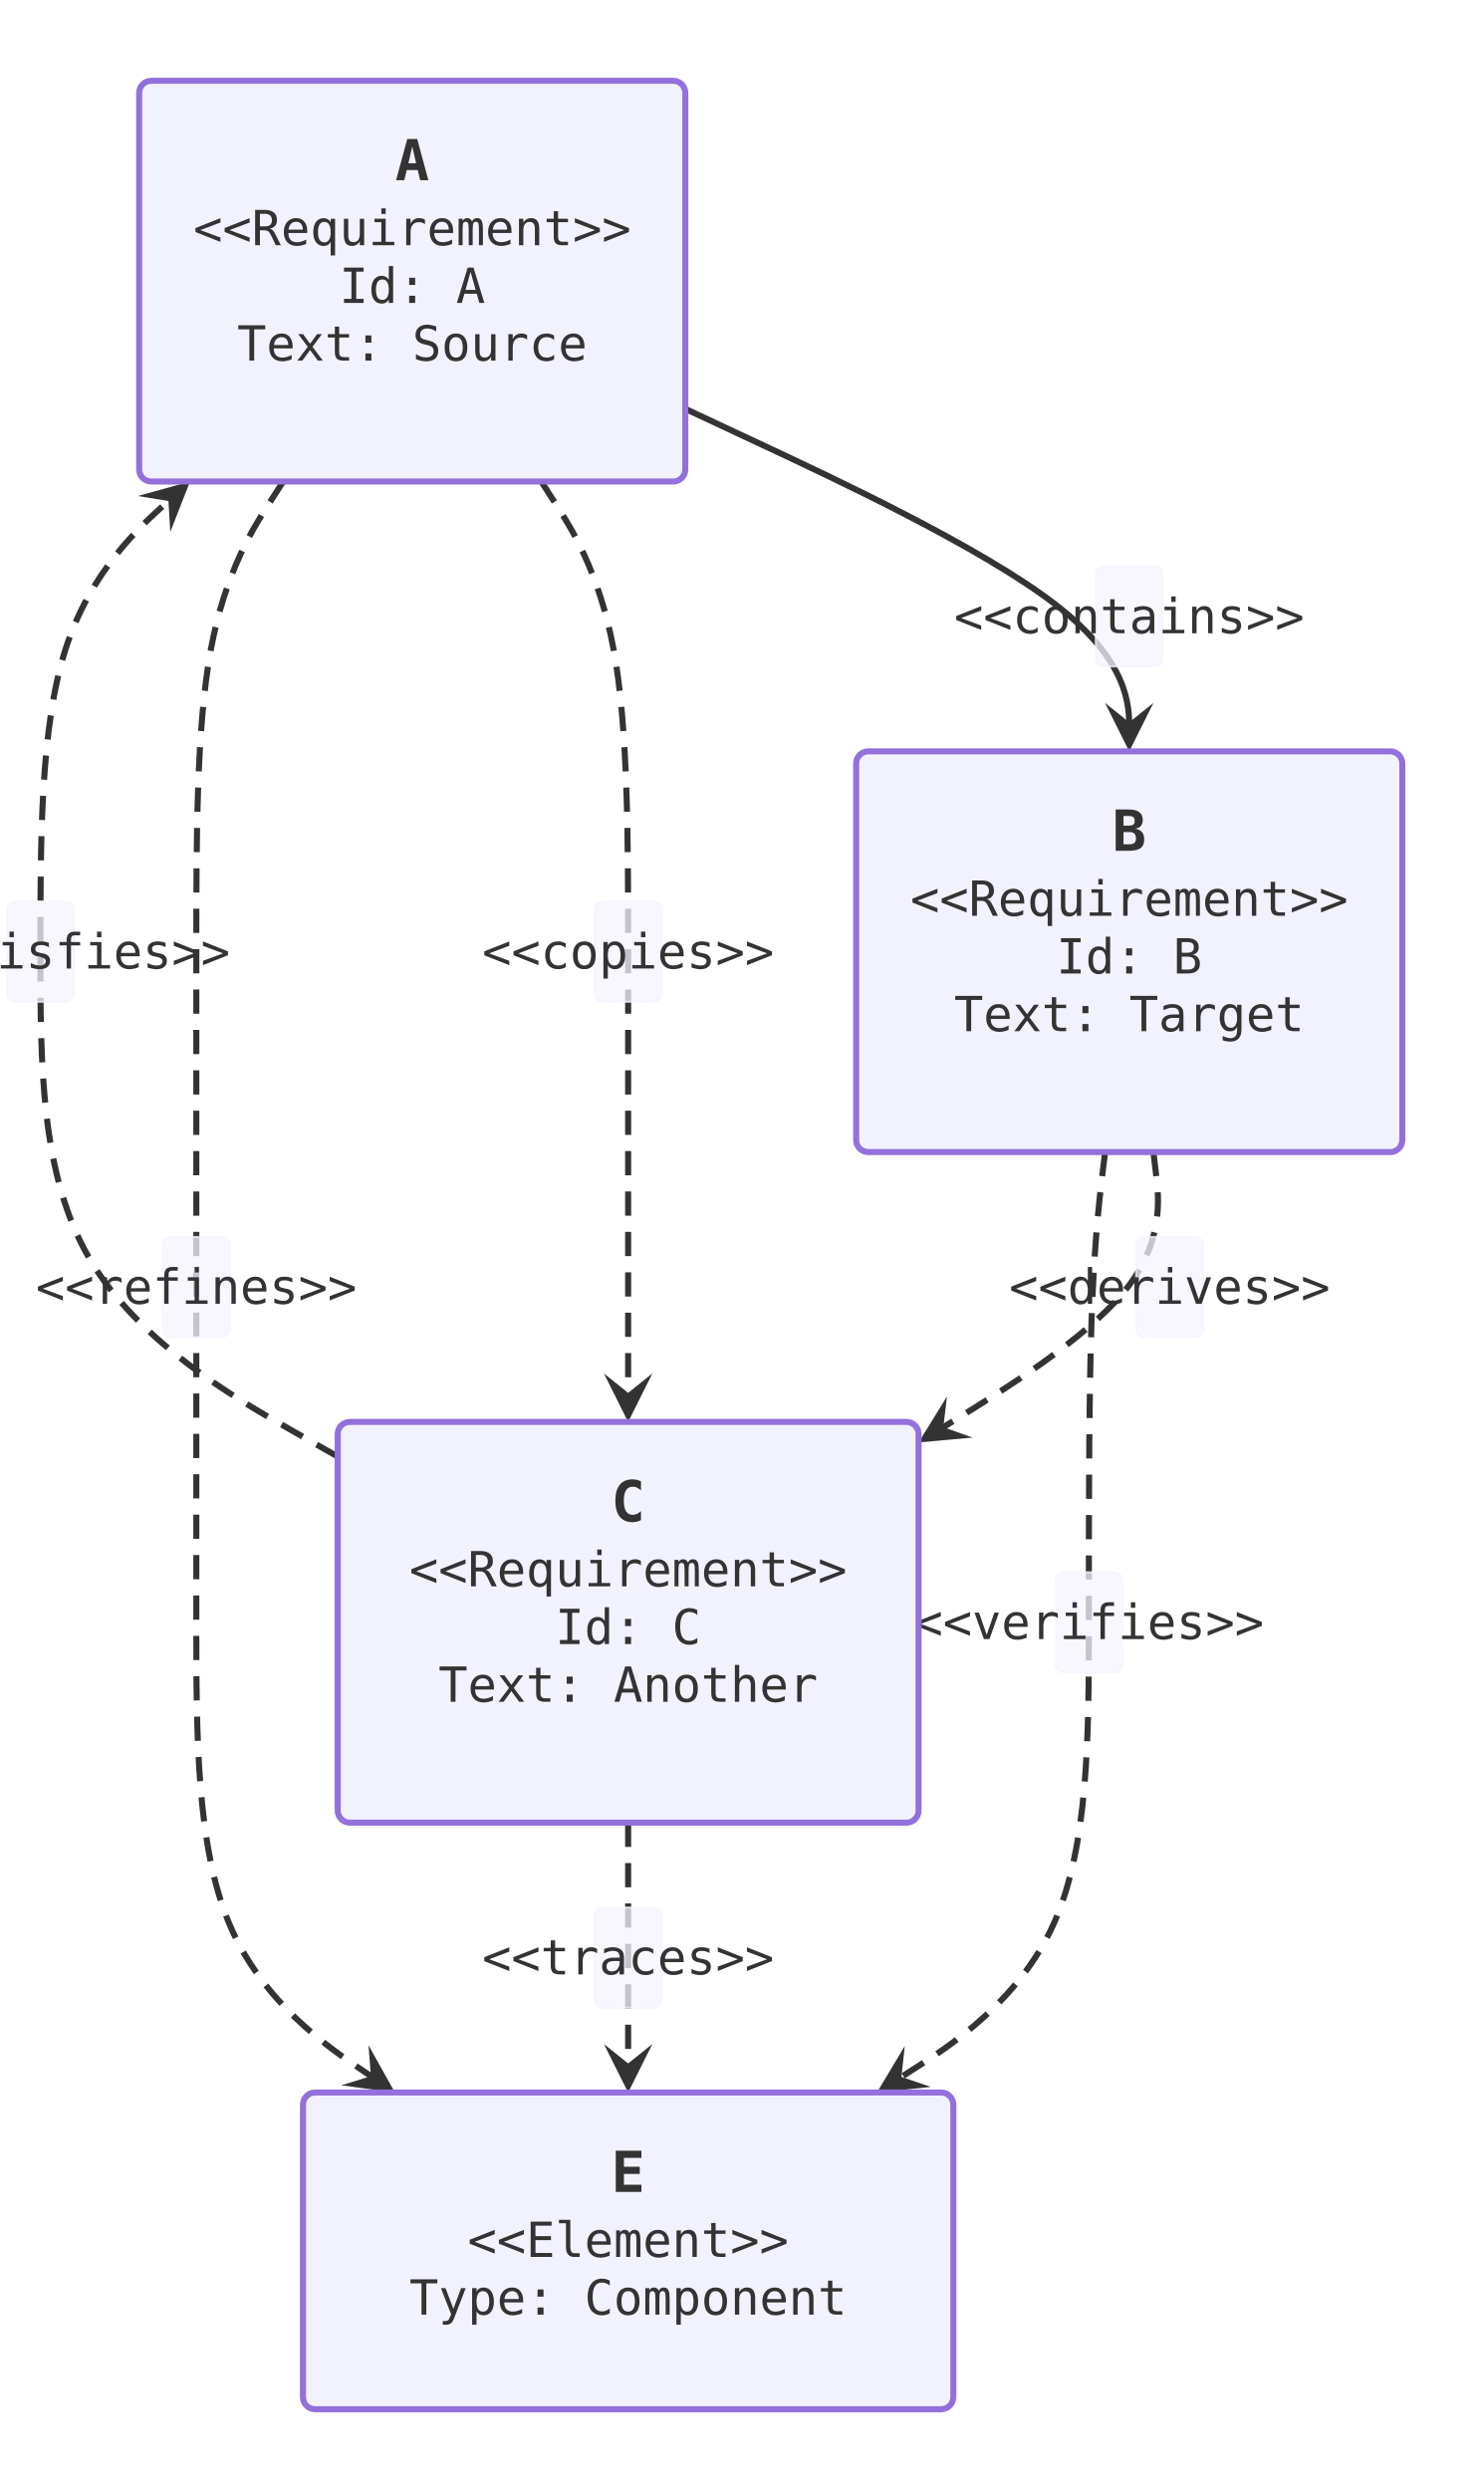
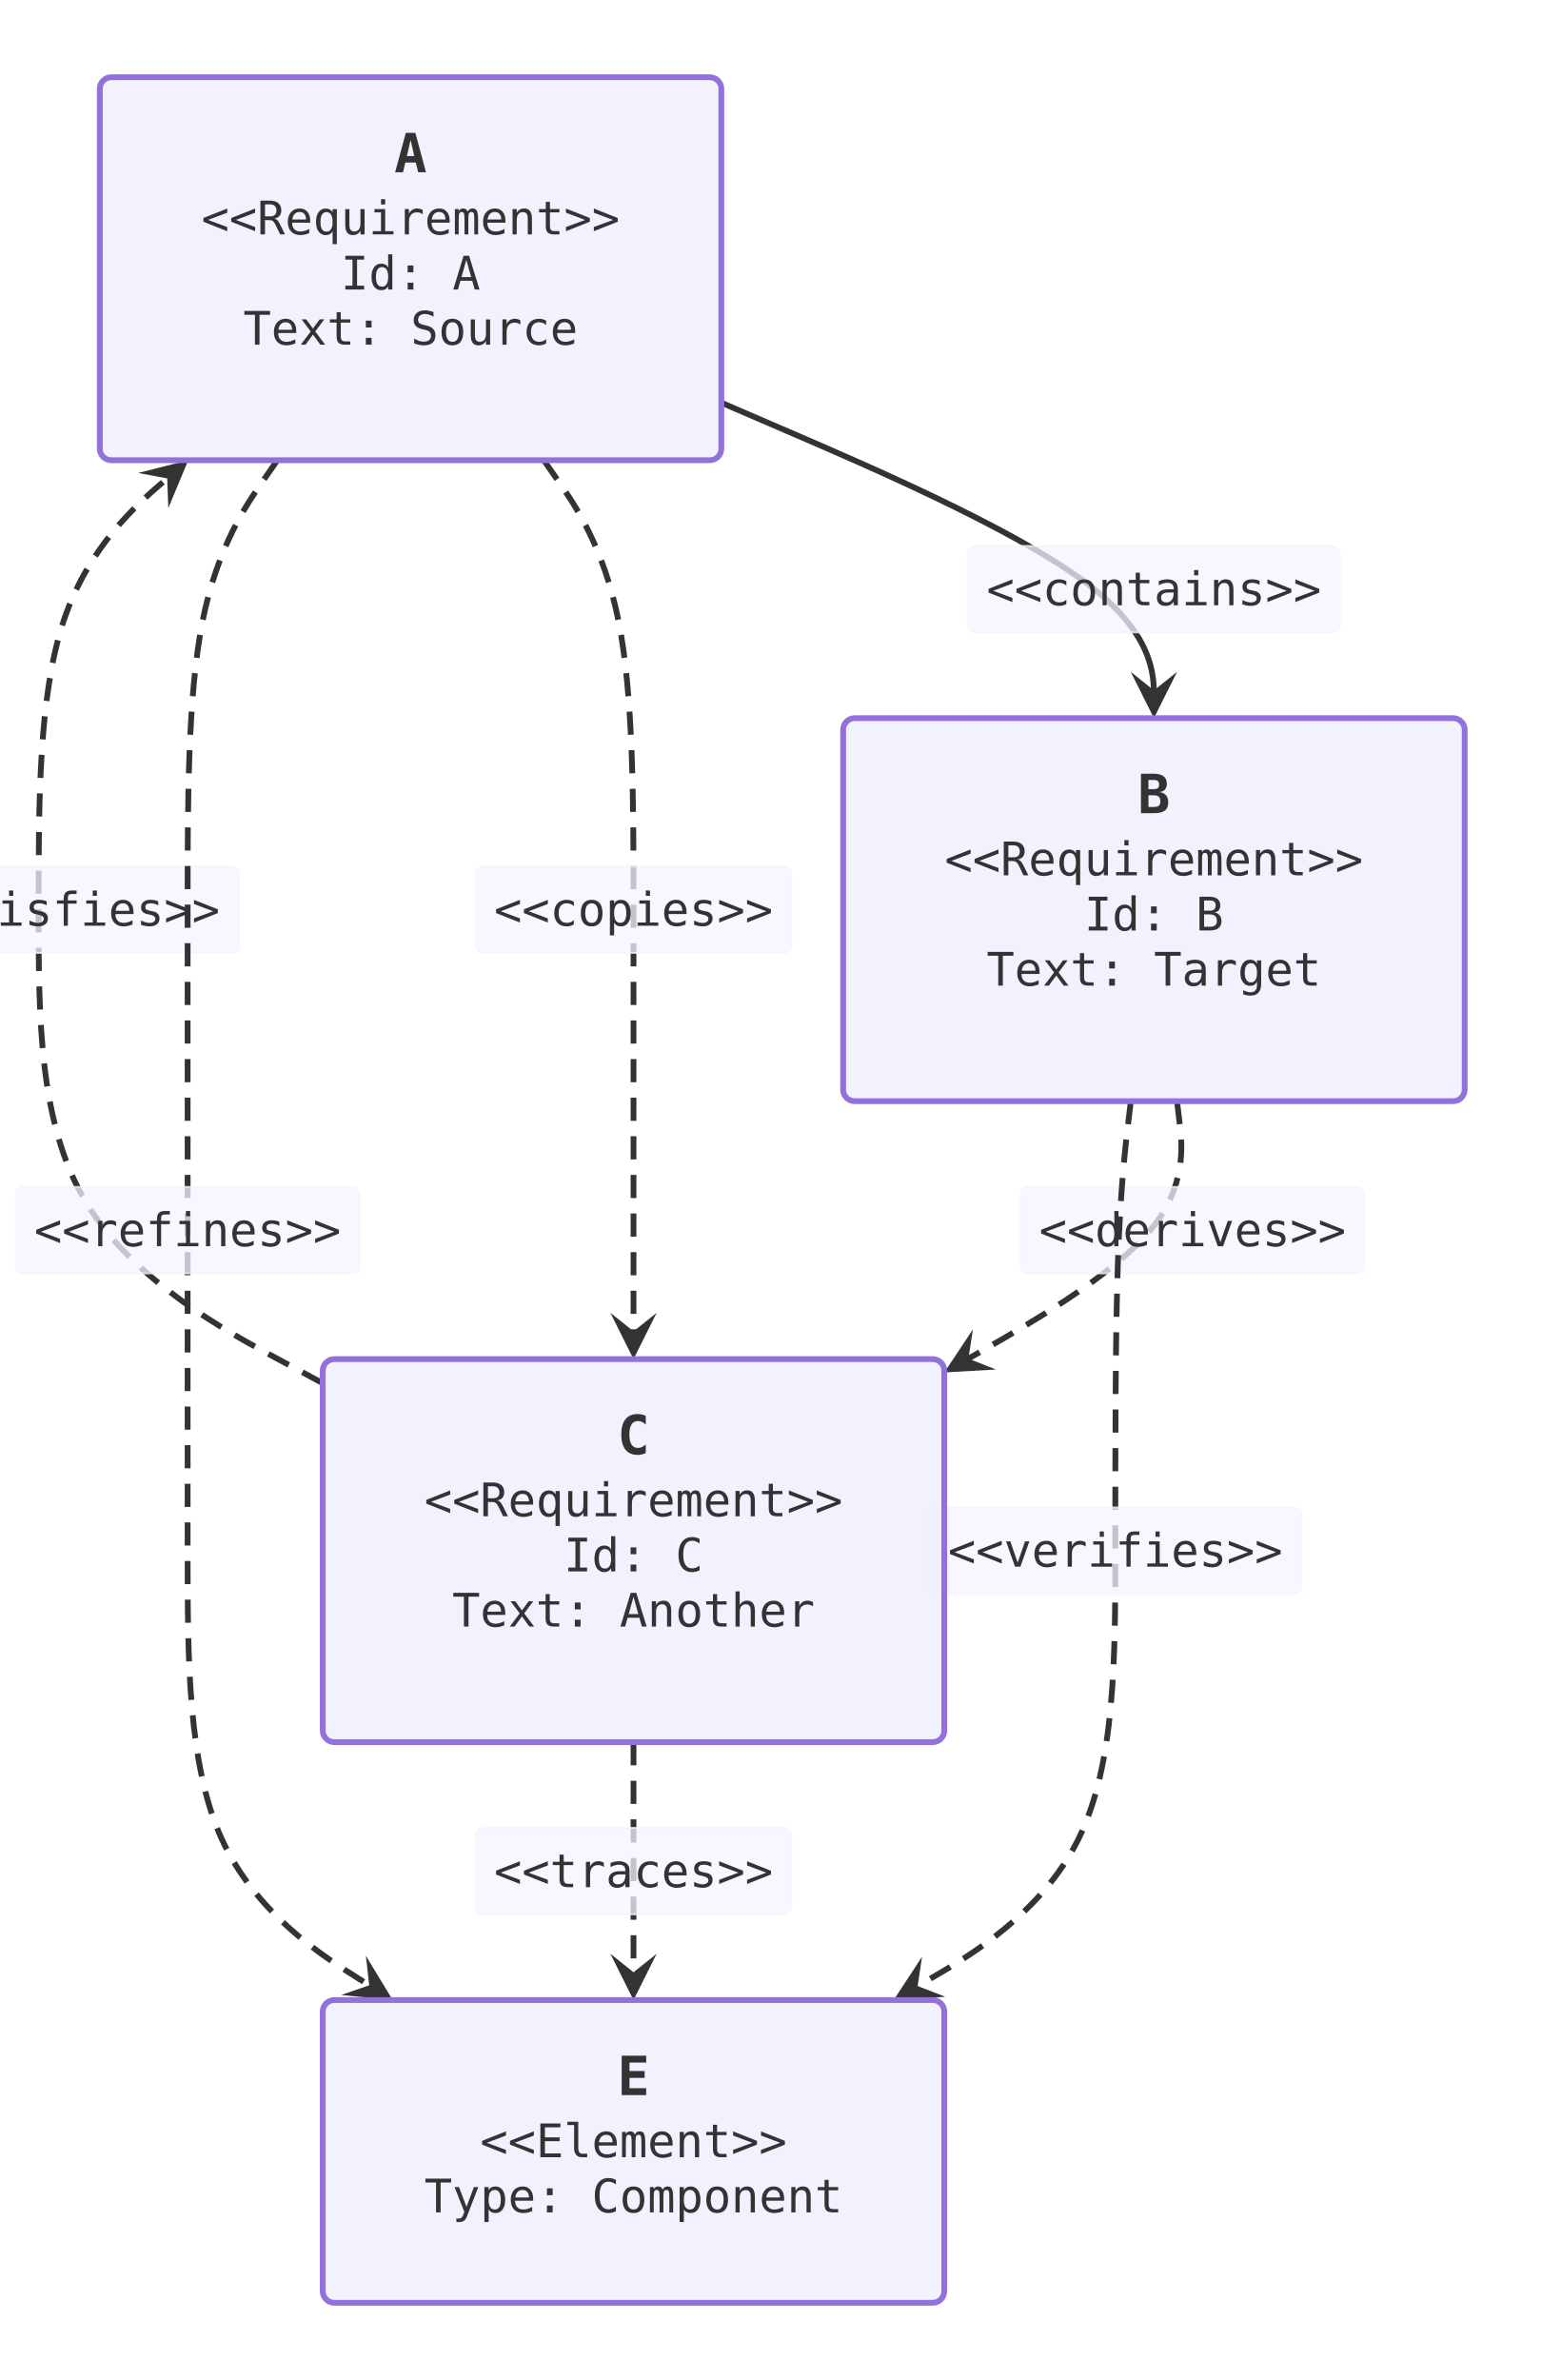
- <svg xmlns="http://www.w3.org/2000/svg" viewBox="0 0 367.15 616.4" width="367.15" height="616.4">
+ <svg xmlns="http://www.w3.org/2000/svg" viewBox="0 0 399.4 616.4" width="399.4" height="616.4">
  <defs>
    <marker id="arrow-point-333333" viewBox="0 0 10 10" refX="8" refY="5" markerWidth="8" markerHeight="8" orient="auto-start-reverse">
      <path d="M10 5 L0 10 L4 5 L0 0 Z" fill="#333333" />
    </marker>
  </defs>
  <g transform="translate(20, 20)">
-     <path d="M149.65 81.21 L167.97 89.78 C186.28 98.34 222.92 115.47 241.23 129.6 C259.55 143.73 259.55 154.87 259.55 160.43 L259.55 163.6" fill="none" stroke="#333333" stroke-width="1.5" marker-end="url(#arrow-point-333333)" />
-     <rect x="251.25" y="120.2" width="16.6" height="24.8" rx="2" ry="2" fill="#f5f3ffbf" stroke="#f5f3ffbf" stroke-width="0.5" />
-     <text x="259.55" y="132.6" text-anchor="middle" dominant-baseline="central" font-size="12px" font-family="'Intel One Mono', 'SF Mono', 'Cascadia Code', 'JetBrains Mono', 'Fira Code', 'Consolas', 'Menlo', monospace" fill="#333333">&lt;&lt;contains&gt;&gt;</text>
-     <path d="M113.99 99.2 L117.58 104.77 C121.16 110.33 128.33 121.47 131.92 140.87 C135.5 160.27 135.5 187.93 135.5 215.6 C135.5 243.27 135.5 270.93 135.5 290.33 C135.5 309.73 135.5 320.87 135.5 326.43 L135.5 329.6" fill="none" stroke="#333333" stroke-width="1.5" stroke-dasharray="6 4" marker-end="url(#arrow-point-333333)" />
-     <rect x="127.2" y="203.2" width="16.6" height="24.8" rx="2" ry="2" fill="#f5f3ffbf" stroke="#f5f3ffbf" stroke-width="0.5" />
-     <text x="135.5" y="215.6" text-anchor="middle" dominant-baseline="central" font-size="12px" font-family="'Intel One Mono', 'SF Mono', 'Cascadia Code', 'JetBrains Mono', 'Fira Code', 'Consolas', 'Menlo', monospace" fill="#333333">&lt;&lt;copies&gt;&gt;</text>
-     <path d="M265.53 265.2 L266.2 270.77 C266.87 276.33 268.21 287.47 258.52 299.45 C248.83 311.43 228.12 324.25 217.76 330.67 L209.44 335.82" fill="none" stroke="#333333" stroke-width="1.5" stroke-dasharray="6 4" marker-end="url(#arrow-point-333333)" />
-     <rect x="261.25" y="286.2" width="16.6" height="24.8" rx="2" ry="2" fill="#f5f3ffbf" stroke="#f5f3ffbf" stroke-width="0.5" />
-     <text x="269.55" y="298.6" text-anchor="middle" dominant-baseline="central" font-size="12px" font-family="'Intel One Mono', 'SF Mono', 'Cascadia Code', 'JetBrains Mono', 'Fira Code', 'Consolas', 'Menlo', monospace" fill="#333333">&lt;&lt;derives&gt;&gt;</text>
-     <path d="M63.6 340.58 L51.33 333.59 C39.07 326.59 14.53 312.59 2.27 291.76 C-10 270.93 -10 243.27 -10 215.6 C-10 187.93 -10 160.27 -3.83 140.87 C2.35 121.47 14.69 110.33 20.87 104.77 L25.26 100.81" fill="none" stroke="#333333" stroke-width="1.5" stroke-dasharray="6 4" marker-end="url(#arrow-point-333333)" />
-     <rect x="-18.3" y="203.2" width="16.6" height="24.8" rx="2" ry="2" fill="#f5f3ffbf" stroke="#f5f3ffbf" stroke-width="0.5" />
+     <path d="M166.85 84.3 L185.53 92.35 C204.2 100.4 241.55 116.5 260.22 130.12 C278.9 143.73 278.9 154.87 278.9 160.43 L278.9 163.6" fill="none" stroke="#333333" stroke-width="1.5" marker-end="url(#arrow-point-333333)" />
+     <rect x="230.67" y="121.4" width="96.46" height="22.4" rx="2" ry="2" fill="#f5f3ffbf" stroke="#f5f3ffbf" stroke-width="0.5" />
+     <text x="278.9" y="132.6" text-anchor="middle" dominant-baseline="central" font-size="12px" font-family="'Intel One Mono', 'SF Mono', 'Cascadia Code', 'JetBrains Mono', 'Fira Code', 'Consolas', 'Menlo', monospace" fill="#333333">&lt;&lt;contains&gt;&gt;</text>
+     <path d="M120.86 99.2 L124.73 104.77 C128.61 110.33 136.35 121.47 140.23 140.87 C144.1 160.27 144.1 187.93 144.1 215.6 C144.1 243.27 144.1 270.93 144.1 290.33 C144.1 309.73 144.1 320.87 144.1 326.43 L144.1 329.6" fill="none" stroke="#333333" stroke-width="1.5" stroke-dasharray="6 4" marker-end="url(#arrow-point-333333)" />
+     <rect x="103.24" y="204.4" width="81.71" height="22.4" rx="2" ry="2" fill="#f5f3ffbf" stroke="#f5f3ffbf" stroke-width="0.5" />
+     <text x="144.1" y="215.6" text-anchor="middle" dominant-baseline="central" font-size="12px" font-family="'Intel One Mono', 'SF Mono', 'Cascadia Code', 'JetBrains Mono', 'Fira Code', 'Consolas', 'Menlo', monospace" fill="#333333">&lt;&lt;copies&gt;&gt;</text>
+     <path d="M284.88 265.2 L285.55 270.77 C286.22 276.33 287.56 287.47 277.51 299.18 C267.47 310.89 246.03 323.17 235.32 329.31 L226.68 334.26" fill="none" stroke="#333333" stroke-width="1.5" stroke-dasharray="6 4" marker-end="url(#arrow-point-333333)" />
+     <rect x="244.36" y="287.4" width="89.09" height="22.4" rx="2" ry="2" fill="#f5f3ffbf" stroke="#f5f3ffbf" stroke-width="0.5" />
+     <text x="288.9" y="298.6" text-anchor="middle" dominant-baseline="central" font-size="12px" font-family="'Intel One Mono', 'SF Mono', 'Cascadia Code', 'JetBrains Mono', 'Fira Code', 'Consolas', 'Menlo', monospace" fill="#333333">&lt;&lt;derives&gt;&gt;</text>
+     <path d="M63.6 338.24 L51.33 331.63 C39.07 325.03 14.53 311.81 2.27 291.37 C-10 270.93 -10 243.27 -10 215.6 C-10 187.93 -10 160.27 -3.54 140.87 C2.92 121.47 15.85 110.33 22.31 104.77 L26.95 100.77" fill="none" stroke="#333333" stroke-width="1.5" stroke-dasharray="6 4" marker-end="url(#arrow-point-333333)" />
+     <rect x="-61.91" y="204.4" width="103.83" height="22.4" rx="2" ry="2" fill="#f5f3ffbf" stroke="#f5f3ffbf" stroke-width="0.5" />
    <text x="-10" y="215.6" text-anchor="middle" dominant-baseline="central" font-size="12px" font-family="'Intel One Mono', 'SF Mono', 'Cascadia Code', 'JetBrains Mono', 'Fira Code', 'Consolas', 'Menlo', monospace" fill="#333333">&lt;&lt;satisfies&gt;&gt;</text>
-     <path d="M253.57 265.2 L252.9 270.77 C252.23 276.33 250.89 287.47 250.22 306.87 C249.55 326.27 249.55 353.93 249.55 381.6 C249.55 409.27 249.55 436.93 240.81 456.33 C232.06 475.73 214.57 486.87 205.83 492.43 L199.11 496.71" fill="none" stroke="#333333" stroke-width="1.5" stroke-dasharray="6 4" marker-end="url(#arrow-point-333333)" />
-     <rect x="241.25" y="369.2" width="16.6" height="24.8" rx="2" ry="2" fill="#f5f3ffbf" stroke="#f5f3ffbf" stroke-width="0.5" />
-     <text x="249.55" y="381.6" text-anchor="middle" dominant-baseline="central" font-size="12px" font-family="'Intel One Mono', 'SF Mono', 'Cascadia Code', 'JetBrains Mono', 'Fira Code', 'Consolas', 'Menlo', monospace" fill="#333333">&lt;&lt;verifies&gt;&gt;</text>
-     <path d="M50.11 99.2 L46.52 104.77 C42.94 110.33 35.77 121.47 32.18 140.87 C28.6 160.27 28.6 187.93 28.6 215.6 C28.6 243.27 28.6 270.93 28.6 298.6 C28.6 326.27 28.6 353.93 28.6 381.6 C28.6 409.27 28.6 436.93 36.8 456.33 C44.99 475.73 61.39 486.87 69.58 492.43 L75.79 496.65" fill="none" stroke="#333333" stroke-width="1.5" stroke-dasharray="6 4" marker-end="url(#arrow-point-333333)" />
-     <rect x="20.3" y="286.2" width="16.6" height="24.8" rx="2" ry="2" fill="#f5f3ffbf" stroke="#f5f3ffbf" stroke-width="0.5" />
+     <path d="M272.92 265.2 L272.25 270.77 C271.58 276.33 270.24 287.47 269.57 306.87 C268.9 326.27 268.9 353.93 268.9 381.6 C268.9 409.27 268.9 436.93 259.33 456.33 C249.76 475.73 230.62 486.87 221.05 492.43 L213.56 496.79" fill="none" stroke="#333333" stroke-width="1.5" stroke-dasharray="6 4" marker-end="url(#arrow-point-333333)" />
+     <rect x="220.67" y="370.4" width="96.46" height="22.4" rx="2" ry="2" fill="#f5f3ffbf" stroke="#f5f3ffbf" stroke-width="0.5" />
+     <text x="268.9" y="381.6" text-anchor="middle" dominant-baseline="central" font-size="12px" font-family="'Intel One Mono', 'SF Mono', 'Cascadia Code', 'JetBrains Mono', 'Fira Code', 'Consolas', 'Menlo', monospace" fill="#333333">&lt;&lt;verifies&gt;&gt;</text>
+     <path d="M51.84 99.2 L47.97 104.77 C44.09 110.33 36.35 121.47 32.47 140.87 C28.6 160.27 28.6 187.93 28.6 215.6 C28.6 243.27 28.6 270.93 28.6 298.6 C28.6 326.27 28.6 353.93 28.6 381.6 C28.6 409.27 28.6 436.93 37.46 456.33 C46.31 475.73 64.02 486.87 72.88 492.43 L79.7 496.72" fill="none" stroke="#333333" stroke-width="1.5" stroke-dasharray="6 4" marker-end="url(#arrow-point-333333)" />
+     <rect x="-15.94" y="287.4" width="89.09" height="22.4" rx="2" ry="2" fill="#f5f3ffbf" stroke="#f5f3ffbf" stroke-width="0.5" />
    <text x="28.6" y="298.6" text-anchor="middle" dominant-baseline="central" font-size="12px" font-family="'Intel One Mono', 'SF Mono', 'Cascadia Code', 'JetBrains Mono', 'Fira Code', 'Consolas', 'Menlo', monospace" fill="#333333">&lt;&lt;refines&gt;&gt;</text>
-     <path d="M135.5 431.2 L135.5 436.77 C135.5 442.33 135.5 453.47 135.5 464.6 C135.5 475.73 135.5 486.87 135.5 492.43 L135.5 495.6" fill="none" stroke="#333333" stroke-width="1.5" stroke-dasharray="6 4" marker-end="url(#arrow-point-333333)" />
-     <rect x="127.2" y="452.2" width="16.6" height="24.8" rx="2" ry="2" fill="#f5f3ffbf" stroke="#f5f3ffbf" stroke-width="0.5" />
-     <text x="135.5" y="464.6" text-anchor="middle" dominant-baseline="central" font-size="12px" font-family="'Intel One Mono', 'SF Mono', 'Cascadia Code', 'JetBrains Mono', 'Fira Code', 'Consolas', 'Menlo', monospace" fill="#333333">&lt;&lt;traces&gt;&gt;</text>
-     <rect x="14.45" y="0" width="135.2" height="99.2" rx="3" ry="3" fill="#ececffb2" stroke="#9370db" stroke-width="1.5" />
-     <text x="82.05" y="19.76" text-anchor="middle" dominant-baseline="central" font-size="14px" font-family="'Intel One Mono', 'SF Mono', 'Cascadia Code', 'JetBrains Mono', 'Fira Code', 'Consolas', 'Menlo', monospace" fill="#333333" font-weight="bold">A</text>
-     <text x="82.05" y="36.56" text-anchor="middle" dominant-baseline="central" font-size="12px" font-family="'Intel One Mono', 'SF Mono', 'Cascadia Code', 'JetBrains Mono', 'Fira Code', 'Consolas', 'Menlo', monospace" fill="#333333">&lt;&lt;Requirement&gt;&gt;</text>
-     <text x="82.05" y="50.84" text-anchor="middle" dominant-baseline="central" font-size="12px" font-family="'Intel One Mono', 'SF Mono', 'Cascadia Code', 'JetBrains Mono', 'Fira Code', 'Consolas', 'Menlo', monospace" fill="#333333">Id: A</text>
-     <text x="82.05" y="65.12" text-anchor="middle" dominant-baseline="central" font-size="12px" font-family="'Intel One Mono', 'SF Mono', 'Cascadia Code', 'JetBrains Mono', 'Fira Code', 'Consolas', 'Menlo', monospace" fill="#333333">Text: Source</text>
-     <rect x="191.95" y="166" width="135.2" height="99.2" rx="3" ry="3" fill="#ececffb2" stroke="#9370db" stroke-width="1.5" />
-     <text x="259.55" y="185.76" text-anchor="middle" dominant-baseline="central" font-size="14px" font-family="'Intel One Mono', 'SF Mono', 'Cascadia Code', 'JetBrains Mono', 'Fira Code', 'Consolas', 'Menlo', monospace" fill="#333333" font-weight="bold">B</text>
-     <text x="259.55" y="202.56" text-anchor="middle" dominant-baseline="central" font-size="12px" font-family="'Intel One Mono', 'SF Mono', 'Cascadia Code', 'JetBrains Mono', 'Fira Code', 'Consolas', 'Menlo', monospace" fill="#333333">&lt;&lt;Requirement&gt;&gt;</text>
-     <text x="259.55" y="216.84" text-anchor="middle" dominant-baseline="central" font-size="12px" font-family="'Intel One Mono', 'SF Mono', 'Cascadia Code', 'JetBrains Mono', 'Fira Code', 'Consolas', 'Menlo', monospace" fill="#333333">Id: B</text>
-     <text x="259.55" y="231.12" text-anchor="middle" dominant-baseline="central" font-size="12px" font-family="'Intel One Mono', 'SF Mono', 'Cascadia Code', 'JetBrains Mono', 'Fira Code', 'Consolas', 'Menlo', monospace" fill="#333333">Text: Target</text>
-     <rect x="63.6" y="332" width="143.8" height="99.2" rx="3" ry="3" fill="#ececffb2" stroke="#9370db" stroke-width="1.5" />
-     <text x="135.5" y="351.76" text-anchor="middle" dominant-baseline="central" font-size="14px" font-family="'Intel One Mono', 'SF Mono', 'Cascadia Code', 'JetBrains Mono', 'Fira Code', 'Consolas', 'Menlo', monospace" fill="#333333" font-weight="bold">C</text>
-     <text x="135.5" y="368.56" text-anchor="middle" dominant-baseline="central" font-size="12px" font-family="'Intel One Mono', 'SF Mono', 'Cascadia Code', 'JetBrains Mono', 'Fira Code', 'Consolas', 'Menlo', monospace" fill="#333333">&lt;&lt;Requirement&gt;&gt;</text>
-     <text x="135.5" y="382.84" text-anchor="middle" dominant-baseline="central" font-size="12px" font-family="'Intel One Mono', 'SF Mono', 'Cascadia Code', 'JetBrains Mono', 'Fira Code', 'Consolas', 'Menlo', monospace" fill="#333333">Id: C</text>
-     <text x="135.5" y="397.12" text-anchor="middle" dominant-baseline="central" font-size="12px" font-family="'Intel One Mono', 'SF Mono', 'Cascadia Code', 'JetBrains Mono', 'Fira Code', 'Consolas', 'Menlo', monospace" fill="#333333">Text: Another</text>
-     <rect x="55" y="498" width="161" height="78.4" rx="3" ry="3" fill="#ececffb2" stroke="#9370db" stroke-width="1.5" />
-     <text x="135.5" y="517.76" text-anchor="middle" dominant-baseline="central" font-size="14px" font-family="'Intel One Mono', 'SF Mono', 'Cascadia Code', 'JetBrains Mono', 'Fira Code', 'Consolas', 'Menlo', monospace" fill="#333333" font-weight="bold">E</text>
-     <text x="135.5" y="534.56" text-anchor="middle" dominant-baseline="central" font-size="12px" font-family="'Intel One Mono', 'SF Mono', 'Cascadia Code', 'JetBrains Mono', 'Fira Code', 'Consolas', 'Menlo', monospace" fill="#333333">&lt;&lt;Element&gt;&gt;</text>
-     <text x="135.5" y="548.84" text-anchor="middle" dominant-baseline="central" font-size="12px" font-family="'Intel One Mono', 'SF Mono', 'Cascadia Code', 'JetBrains Mono', 'Fira Code', 'Consolas', 'Menlo', monospace" fill="#333333">Type: Component</text>
+     <path d="M144.1 431.2 L144.1 436.77 C144.1 442.33 144.1 453.47 144.1 464.6 C144.1 475.73 144.1 486.87 144.1 492.43 L144.1 495.6" fill="none" stroke="#333333" stroke-width="1.5" stroke-dasharray="6 4" marker-end="url(#arrow-point-333333)" />
+     <rect x="103.24" y="453.4" width="81.71" height="22.4" rx="2" ry="2" fill="#f5f3ffbf" stroke="#f5f3ffbf" stroke-width="0.5" />
+     <text x="144.1" y="464.6" text-anchor="middle" dominant-baseline="central" font-size="12px" font-family="'Intel One Mono', 'SF Mono', 'Cascadia Code', 'JetBrains Mono', 'Fira Code', 'Consolas', 'Menlo', monospace" fill="#333333">&lt;&lt;traces&gt;&gt;</text>
+     <rect x="5.85" y="0" width="161" height="99.2" rx="3" ry="3" fill="#ececffb2" stroke="#9370db" stroke-width="1.5" />
+     <text x="86.35" y="19.76" text-anchor="middle" dominant-baseline="central" font-size="14px" font-family="'Intel One Mono', 'SF Mono', 'Cascadia Code', 'JetBrains Mono', 'Fira Code', 'Consolas', 'Menlo', monospace" fill="#333333" font-weight="bold">A</text>
+     <text x="86.35" y="36.56" text-anchor="middle" dominant-baseline="central" font-size="12px" font-family="'Intel One Mono', 'SF Mono', 'Cascadia Code', 'JetBrains Mono', 'Fira Code', 'Consolas', 'Menlo', monospace" fill="#333333">&lt;&lt;Requirement&gt;&gt;</text>
+     <text x="86.35" y="50.84" text-anchor="middle" dominant-baseline="central" font-size="12px" font-family="'Intel One Mono', 'SF Mono', 'Cascadia Code', 'JetBrains Mono', 'Fira Code', 'Consolas', 'Menlo', monospace" fill="#333333">Id: A</text>
+     <text x="86.35" y="65.12" text-anchor="middle" dominant-baseline="central" font-size="12px" font-family="'Intel One Mono', 'SF Mono', 'Cascadia Code', 'JetBrains Mono', 'Fira Code', 'Consolas', 'Menlo', monospace" fill="#333333">Text: Source</text>
+     <rect x="198.4" y="166" width="161" height="99.2" rx="3" ry="3" fill="#ececffb2" stroke="#9370db" stroke-width="1.5" />
+     <text x="278.9" y="185.76" text-anchor="middle" dominant-baseline="central" font-size="14px" font-family="'Intel One Mono', 'SF Mono', 'Cascadia Code', 'JetBrains Mono', 'Fira Code', 'Consolas', 'Menlo', monospace" fill="#333333" font-weight="bold">B</text>
+     <text x="278.9" y="202.56" text-anchor="middle" dominant-baseline="central" font-size="12px" font-family="'Intel One Mono', 'SF Mono', 'Cascadia Code', 'JetBrains Mono', 'Fira Code', 'Consolas', 'Menlo', monospace" fill="#333333">&lt;&lt;Requirement&gt;&gt;</text>
+     <text x="278.9" y="216.84" text-anchor="middle" dominant-baseline="central" font-size="12px" font-family="'Intel One Mono', 'SF Mono', 'Cascadia Code', 'JetBrains Mono', 'Fira Code', 'Consolas', 'Menlo', monospace" fill="#333333">Id: B</text>
+     <text x="278.9" y="231.12" text-anchor="middle" dominant-baseline="central" font-size="12px" font-family="'Intel One Mono', 'SF Mono', 'Cascadia Code', 'JetBrains Mono', 'Fira Code', 'Consolas', 'Menlo', monospace" fill="#333333">Text: Target</text>
+     <rect x="63.6" y="332" width="161" height="99.2" rx="3" ry="3" fill="#ececffb2" stroke="#9370db" stroke-width="1.5" />
+     <text x="144.1" y="351.76" text-anchor="middle" dominant-baseline="central" font-size="14px" font-family="'Intel One Mono', 'SF Mono', 'Cascadia Code', 'JetBrains Mono', 'Fira Code', 'Consolas', 'Menlo', monospace" fill="#333333" font-weight="bold">C</text>
+     <text x="144.1" y="368.56" text-anchor="middle" dominant-baseline="central" font-size="12px" font-family="'Intel One Mono', 'SF Mono', 'Cascadia Code', 'JetBrains Mono', 'Fira Code', 'Consolas', 'Menlo', monospace" fill="#333333">&lt;&lt;Requirement&gt;&gt;</text>
+     <text x="144.1" y="382.84" text-anchor="middle" dominant-baseline="central" font-size="12px" font-family="'Intel One Mono', 'SF Mono', 'Cascadia Code', 'JetBrains Mono', 'Fira Code', 'Consolas', 'Menlo', monospace" fill="#333333">Id: C</text>
+     <text x="144.1" y="397.12" text-anchor="middle" dominant-baseline="central" font-size="12px" font-family="'Intel One Mono', 'SF Mono', 'Cascadia Code', 'JetBrains Mono', 'Fira Code', 'Consolas', 'Menlo', monospace" fill="#333333">Text: Another</text>
+     <rect x="63.6" y="498" width="161" height="78.4" rx="3" ry="3" fill="#ececffb2" stroke="#9370db" stroke-width="1.5" />
+     <text x="144.1" y="517.76" text-anchor="middle" dominant-baseline="central" font-size="14px" font-family="'Intel One Mono', 'SF Mono', 'Cascadia Code', 'JetBrains Mono', 'Fira Code', 'Consolas', 'Menlo', monospace" fill="#333333" font-weight="bold">E</text>
+     <text x="144.1" y="534.56" text-anchor="middle" dominant-baseline="central" font-size="12px" font-family="'Intel One Mono', 'SF Mono', 'Cascadia Code', 'JetBrains Mono', 'Fira Code', 'Consolas', 'Menlo', monospace" fill="#333333">&lt;&lt;Element&gt;&gt;</text>
+     <text x="144.1" y="548.84" text-anchor="middle" dominant-baseline="central" font-size="12px" font-family="'Intel One Mono', 'SF Mono', 'Cascadia Code', 'JetBrains Mono', 'Fira Code', 'Consolas', 'Menlo', monospace" fill="#333333">Type: Component</text>
  </g>
</svg>
